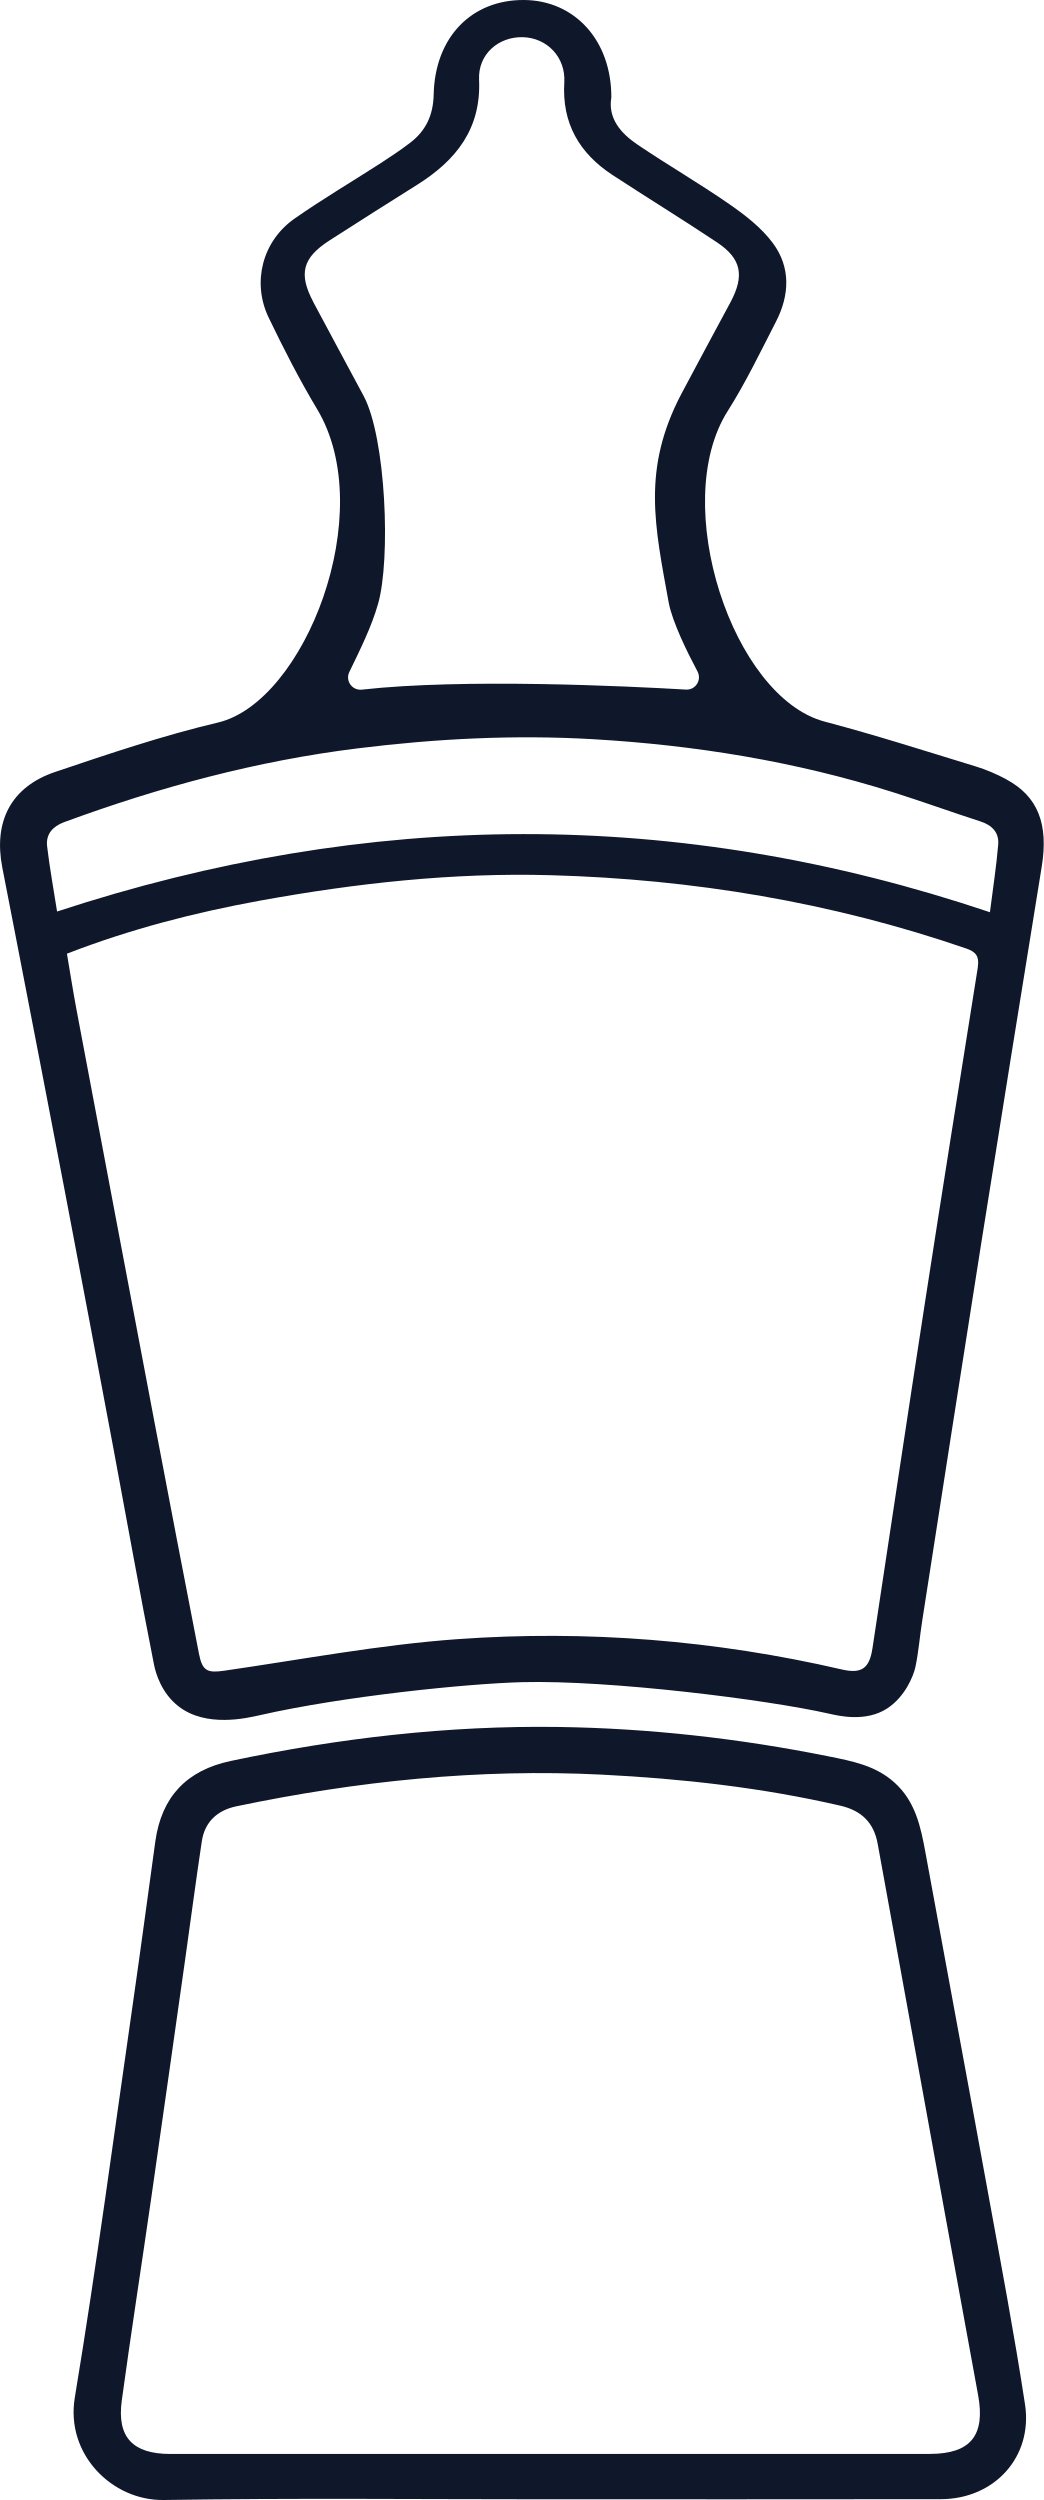
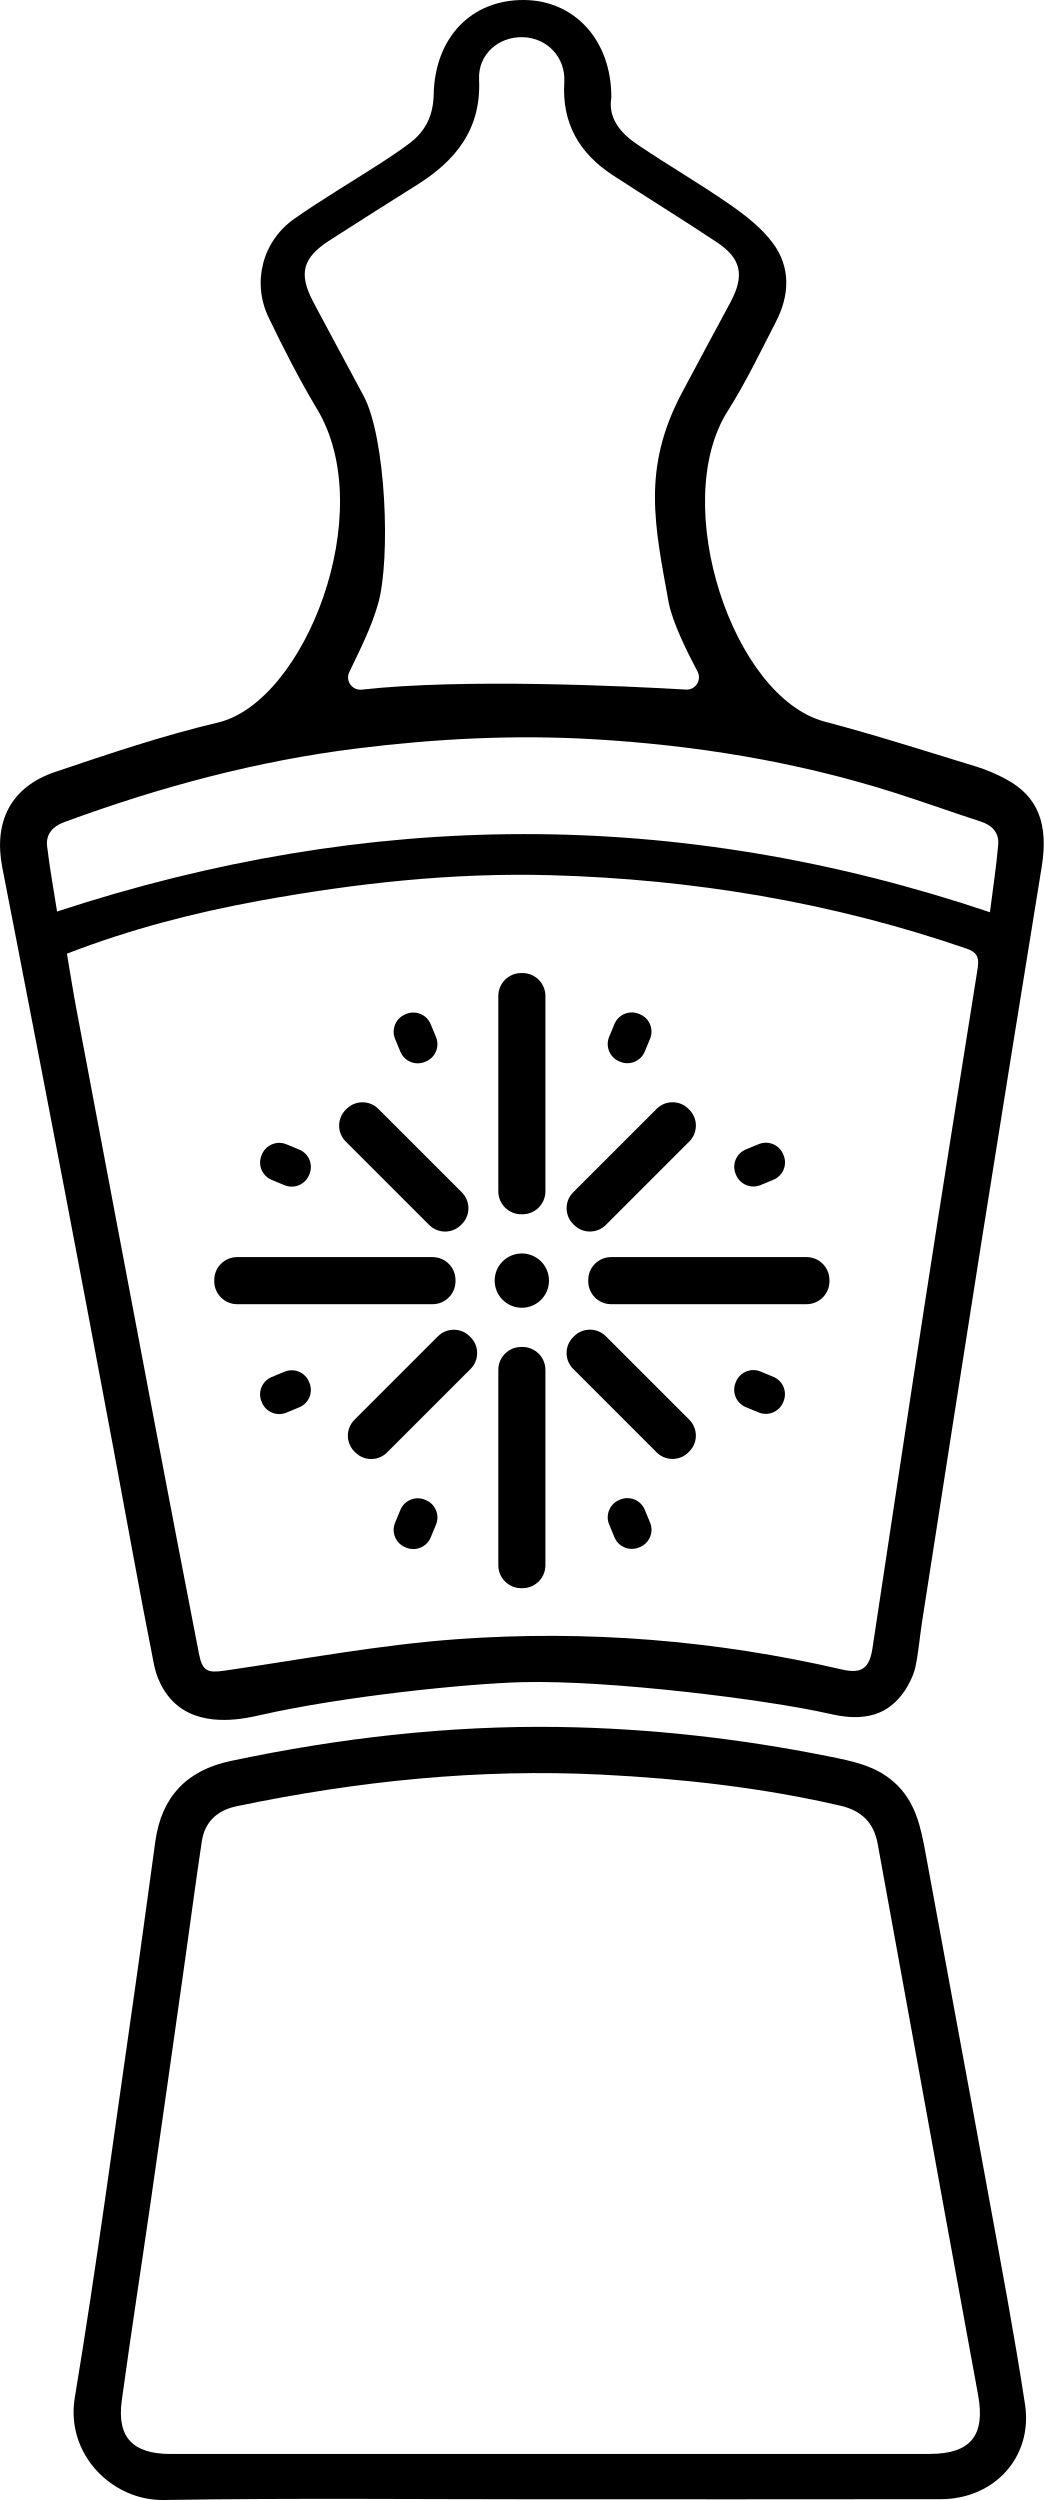
<svg xmlns="http://www.w3.org/2000/svg" id="Camada_2" data-name="Camada 2" viewBox="0 0 177.94 426.24">
  <defs>
    <style>
      .cls-1 {
-         fill: #0f172a;
+         fill: #000;
      }
    </style>
  </defs>
  <g id="Layer_1" data-name="Layer 1">
    <g id="BRANCO">
      <g>
        <g id="CONTORNO">
          <path class="cls-1" d="M174.76,409.93c-1.84-12.06-4.12-24.05-6.3-36.05-3.51-19.3-7.13-38.59-10.65-57.89-.82-4.49-1.71-8.88-5.37-12.13-3.21-2.86-7.16-3.6-11.18-4.41-15.22-3.06-30.6-4.79-46.1-5.01-18.8-.26-37.4,1.9-55.79,5.79-7.54,1.59-11.83,6.1-12.89,13.74-1.27,9.15-2.48,18.3-3.8,27.44-3.24,22.47-6.22,44.99-9.93,67.39-1.59,9.63,6.36,17.58,15.17,17.44,21.94-.35,43.89-.12,65.83-.12,22.22,0,44.43.01,66.65-.02,9.13-.01,15.73-7.19,14.36-16.18ZM158.58,418.39c-21.59,0-43.18,0-64.77,0-21.59,0-43.18,0-64.77,0-6.4,0-9.13-2.84-8.28-9.1,1.57-11.47,3.35-22.9,5-34.36,1.96-13.62,3.88-27.24,5.81-40.86.95-6.72,1.83-13.44,2.84-20.15.49-3.25,2.6-5.26,5.88-5.95,20.57-4.3,41.33-6.46,62.35-5.4,13.67.69,27.25,2.2,40.63,5.29,3.64.84,5.72,2.91,6.37,6.5,3.83,21,7.64,42,11.46,63.01,1.88,10.32,3.76,20.64,5.66,30.96,1.27,6.9-1.27,10.04-8.18,10.05Z" />
          <path class="cls-1" d="M171.56,132.86c-1.66-.89-3.44-1.65-5.24-2.2-8.55-2.61-17.08-5.35-25.72-7.63-15.7-4.15-26.54-37.14-16.54-52.93,3.09-4.88,5.6-10.13,8.25-15.28,2.32-4.51,2.52-9.26-.54-13.37-1.93-2.61-4.68-4.74-7.39-6.62-5.12-3.56-10.54-6.69-15.71-10.19-2.87-1.94-5.04-4.5-4.44-8.03C104.26,6.88,97.97.04,89.3,0c-8.91-.04-15.15,6.35-15.36,16.12-.08,3.5-1.31,6.14-3.97,8.19-1.65,1.27-3.39,2.42-5.13,3.55-4.87,3.14-9.87,6.09-14.62,9.41-5.49,3.84-7.31,10.88-4.4,16.91,2.55,5.29,5.23,10.55,8.25,15.58,10.58,17.62-2.13,49.95-16.91,53.43-9.39,2.22-18.59,5.33-27.75,8.42-7.56,2.55-10.54,8.47-9.02,16.29.8,4.1,1.6,8.19,2.39,12.29,2.81,14.45,5.59,28.91,8.36,43.36,2.77,14.48,5.49,28.98,8.21,43.47,2.3,12.27,4.48,24.57,6.91,36.81.29,1.44,1.25,4.81,4.16,7.08,4.71,3.68,11.63,2.03,13.94,1.51,14.15-3.22,35.3-5.38,44.75-5.62,14.8-.37,41.55,2.95,52.31,5.39,1.61.36,6.19,1.46,9.83-.9,3-1.94,4.48-5.47,4.82-7.06.55-2.56.74-5.2,1.15-7.8,3.37-21.64,6.72-43.29,10.15-64.92,3.37-21.26,6.8-42.5,10.24-63.75,1.18-7.25-.64-11.99-6.04-14.88ZM53.42,51.49c-2.56-4.83-1.85-7.53,2.78-10.51,4.95-3.18,9.92-6.34,14.9-9.46,6.63-4.16,10.96-9.52,10.58-17.94-.2-4.33,3.31-7.35,7.48-7.24,4.09.11,7.31,3.4,7.05,7.71-.42,6.98,2.56,12.07,8.21,15.78,5.91,3.87,11.93,7.56,17.81,11.48,4.19,2.79,4.74,5.68,2.31,10.23-2.77,5.18-5.59,10.34-8.33,15.54-6.81,12.92-4.57,22.57-2.19,35.71.65,3.32,3.13,8.37,4.9,11.69.77,1.45-.33,3.19-1.97,3.09-10.1-.59-37.9-1.93-55.26.01-1.64.18-2.85-1.5-2.14-2.99,1.83-3.8,3.76-7.61,4.91-11.64,2.18-7.61,1.35-28.3-2.46-35.44-2.85-5.34-5.75-10.67-8.59-16.02ZM166.72,164.89c-3.05,19.12-6.09,38.25-9.05,57.39-3.02,19.58-5.95,39.17-8.92,58.76-.52,3.41-1.84,4.38-5.21,3.6-21.6-5-43.53-6.75-65.57-5.17-13.31.96-26.51,3.47-39.75,5.38-2.83.41-3.72.07-4.29-2.86-2.54-13.04-5.04-26.09-7.52-39.14-4.47-23.54-8.91-47.08-13.35-70.62-.59-3.11-1.07-6.23-1.65-9.63,10.81-4.19,21.73-7,32.84-9.03,16.42-2.99,32.99-4.82,49.7-4.35,24.2.68,47.85,4.6,70.8,12.5,1.67.57,2.24,1.38,1.96,3.16ZM168.78,155.53c-53.26-17.92-105.94-17.56-159.05-.12-.59-3.76-1.26-7.43-1.7-11.14-.24-2.06.99-3.39,2.89-4.09,16.24-5.98,32.85-10.46,50.08-12.59,13.33-1.65,26.7-2.34,40.1-1.56,17.39,1.01,34.5,3.78,51.15,9.04,5,1.58,9.92,3.37,14.91,4.98,2,.64,3.2,1.92,3.03,3.93-.31,3.75-.9,7.49-1.41,11.54Z" />
        </g>
+         <g id="INTERIOR">
+           <circle id="CENTRO" class="cls-1" cx="88.97" cy="218.34" r="4.63" />
+           <g id="RETANGULO_90_" data-name="RETANGULO 90º">
+             <rect id="RETANGULO_90_-2" data-name="RETANGULO 90º" class="cls-1" x="100.29" y="214.33" width="41.13" height="8.03" rx="3.91" ry="3.91" />
+             <rect id="RETANGULO_90_-3" data-name="RETANGULO 90º" class="cls-1" x="36.53" y="214.33" width="41.13" height="8.03" rx="3.91" ry="3.91" />
+             <rect id="RETANGULO_90_-4" data-name="RETANGULO 90º" class="cls-1" x="68.41" y="246.21" width="41.13" height="8.03" rx="3.91" ry="3.91" transform="translate(-161.25 339.19) rotate(-90)" />
+             <rect id="RETANGULO_90_-5" data-name="RETANGULO 90º" class="cls-1" x="68.41" y="182.45" width="41.13" height="8.03" rx="3.91" ry="3.91" transform="translate(-97.49 275.44) rotate(-90)" />
+           </g>
+           <g id="RETANGULO_45_" data-name="RETANGULO 45º">
+             <rect id="RETANGULO_45_-2" data-name="RETANGULO 45º" class="cls-1" x="54.95" y="195.02" width="27.79" height="7.87" rx="3.83" ry="3.83" transform="translate(-23.16 388.32) rotate(-135)" />
+             <rect id="RETANGULO_45_-3" data-name="RETANGULO 45º" class="cls-1" x="93.73" y="233.8" width="27.79" height="7.87" rx="3.83" ry="3.83" transform="translate(15.62 481.93) rotate(-135)" />
+             <rect id="RETANGULO_45_-4" data-name="RETANGULO 45º" class="cls-1" x="56.43" y="233.8" width="27.79" height="7.87" rx="3.83" ry="3.83" transform="translate(-147.5 119.36) rotate(-45)" />
+             <rect id="RETANGULO_45_-5" data-name="RETANGULO 45º" class="cls-1" x="93.73" y="195.02" width="27.79" height="7.87" rx="3.83" ry="3.83" transform="translate(-109.16 134.37) rotate(-45)" />
+           </g>
+           <g id="RETANGULO_22_5_" data-name="RETANGULO 22,5º">
+             <rect id="RETANGULO_22_5_-2" data-name="RETANGULO 22,5º" class="cls-1" x="44.29" y="195.3" width="8.77" height="6.57" rx="3.2" ry="3.2" transform="translate(79.7 -3.51) rotate(22.5)" />
+             <rect id="RETANGULO_22_5_-3" data-name="RETANGULO 22,5º" class="cls-1" x="66.46" y="173.68" width="8.77" height="6.57" rx="3.2" ry="3.2" transform="translate(207.23 43.79) rotate(67.5)" />
+             <rect id="RETANGULO_22_5_-4" data-name="RETANGULO 22,5º" class="cls-1" x="44.29" y="234.07" width="8.77" height="6.57" rx="3.2" ry="3.2" transform="translate(-87.13 36.7) rotate(-22.5)" />
+             <rect id="RETANGULO_22_5_-5" data-name="RETANGULO 22,5º" class="cls-1" x="66.46" y="256.49" width="8.77" height="6.57" rx="3.2" ry="3.2" transform="translate(337.96 293.74) rotate(112.5)" />
+             <rect id="RETANGULO_22_5_-6" data-name="RETANGULO 22,5º" class="cls-1" x="125.13" y="195.26" width="8.77" height="6.57" rx="3.2" ry="3.2" transform="translate(325.15 332.43) rotate(157.5)" />
+             <rect id="RETANGULO_22_5_-7" data-name="RETANGULO 22,5º" class="cls-1" x="102.96" y="173.65" width="8.77" height="6.57" rx="3.2" ry="3.2" transform="translate(311.89 145.48) rotate(112.5)" />
+             <rect id="RETANGULO_22_5_-8" data-name="RETANGULO 22,5º" class="cls-1" x="125.13" y="234.04" width="8.77" height="6.57" rx="3.2" ry="3.2" transform="translate(158.34 506.15) rotate(-157.5)" />
+             <rect id="RETANGULO_22_5_-9" data-name="RETANGULO 22,5º" class="cls-1" x="102.96" y="256.46" width="8.77" height="6.57" rx="3.2" ry="3.2" transform="translate(306.24 61.18) rotate(67.5)" />
+           </g>
+         </g>
      </g>
    </g>
  </g>
</svg>
